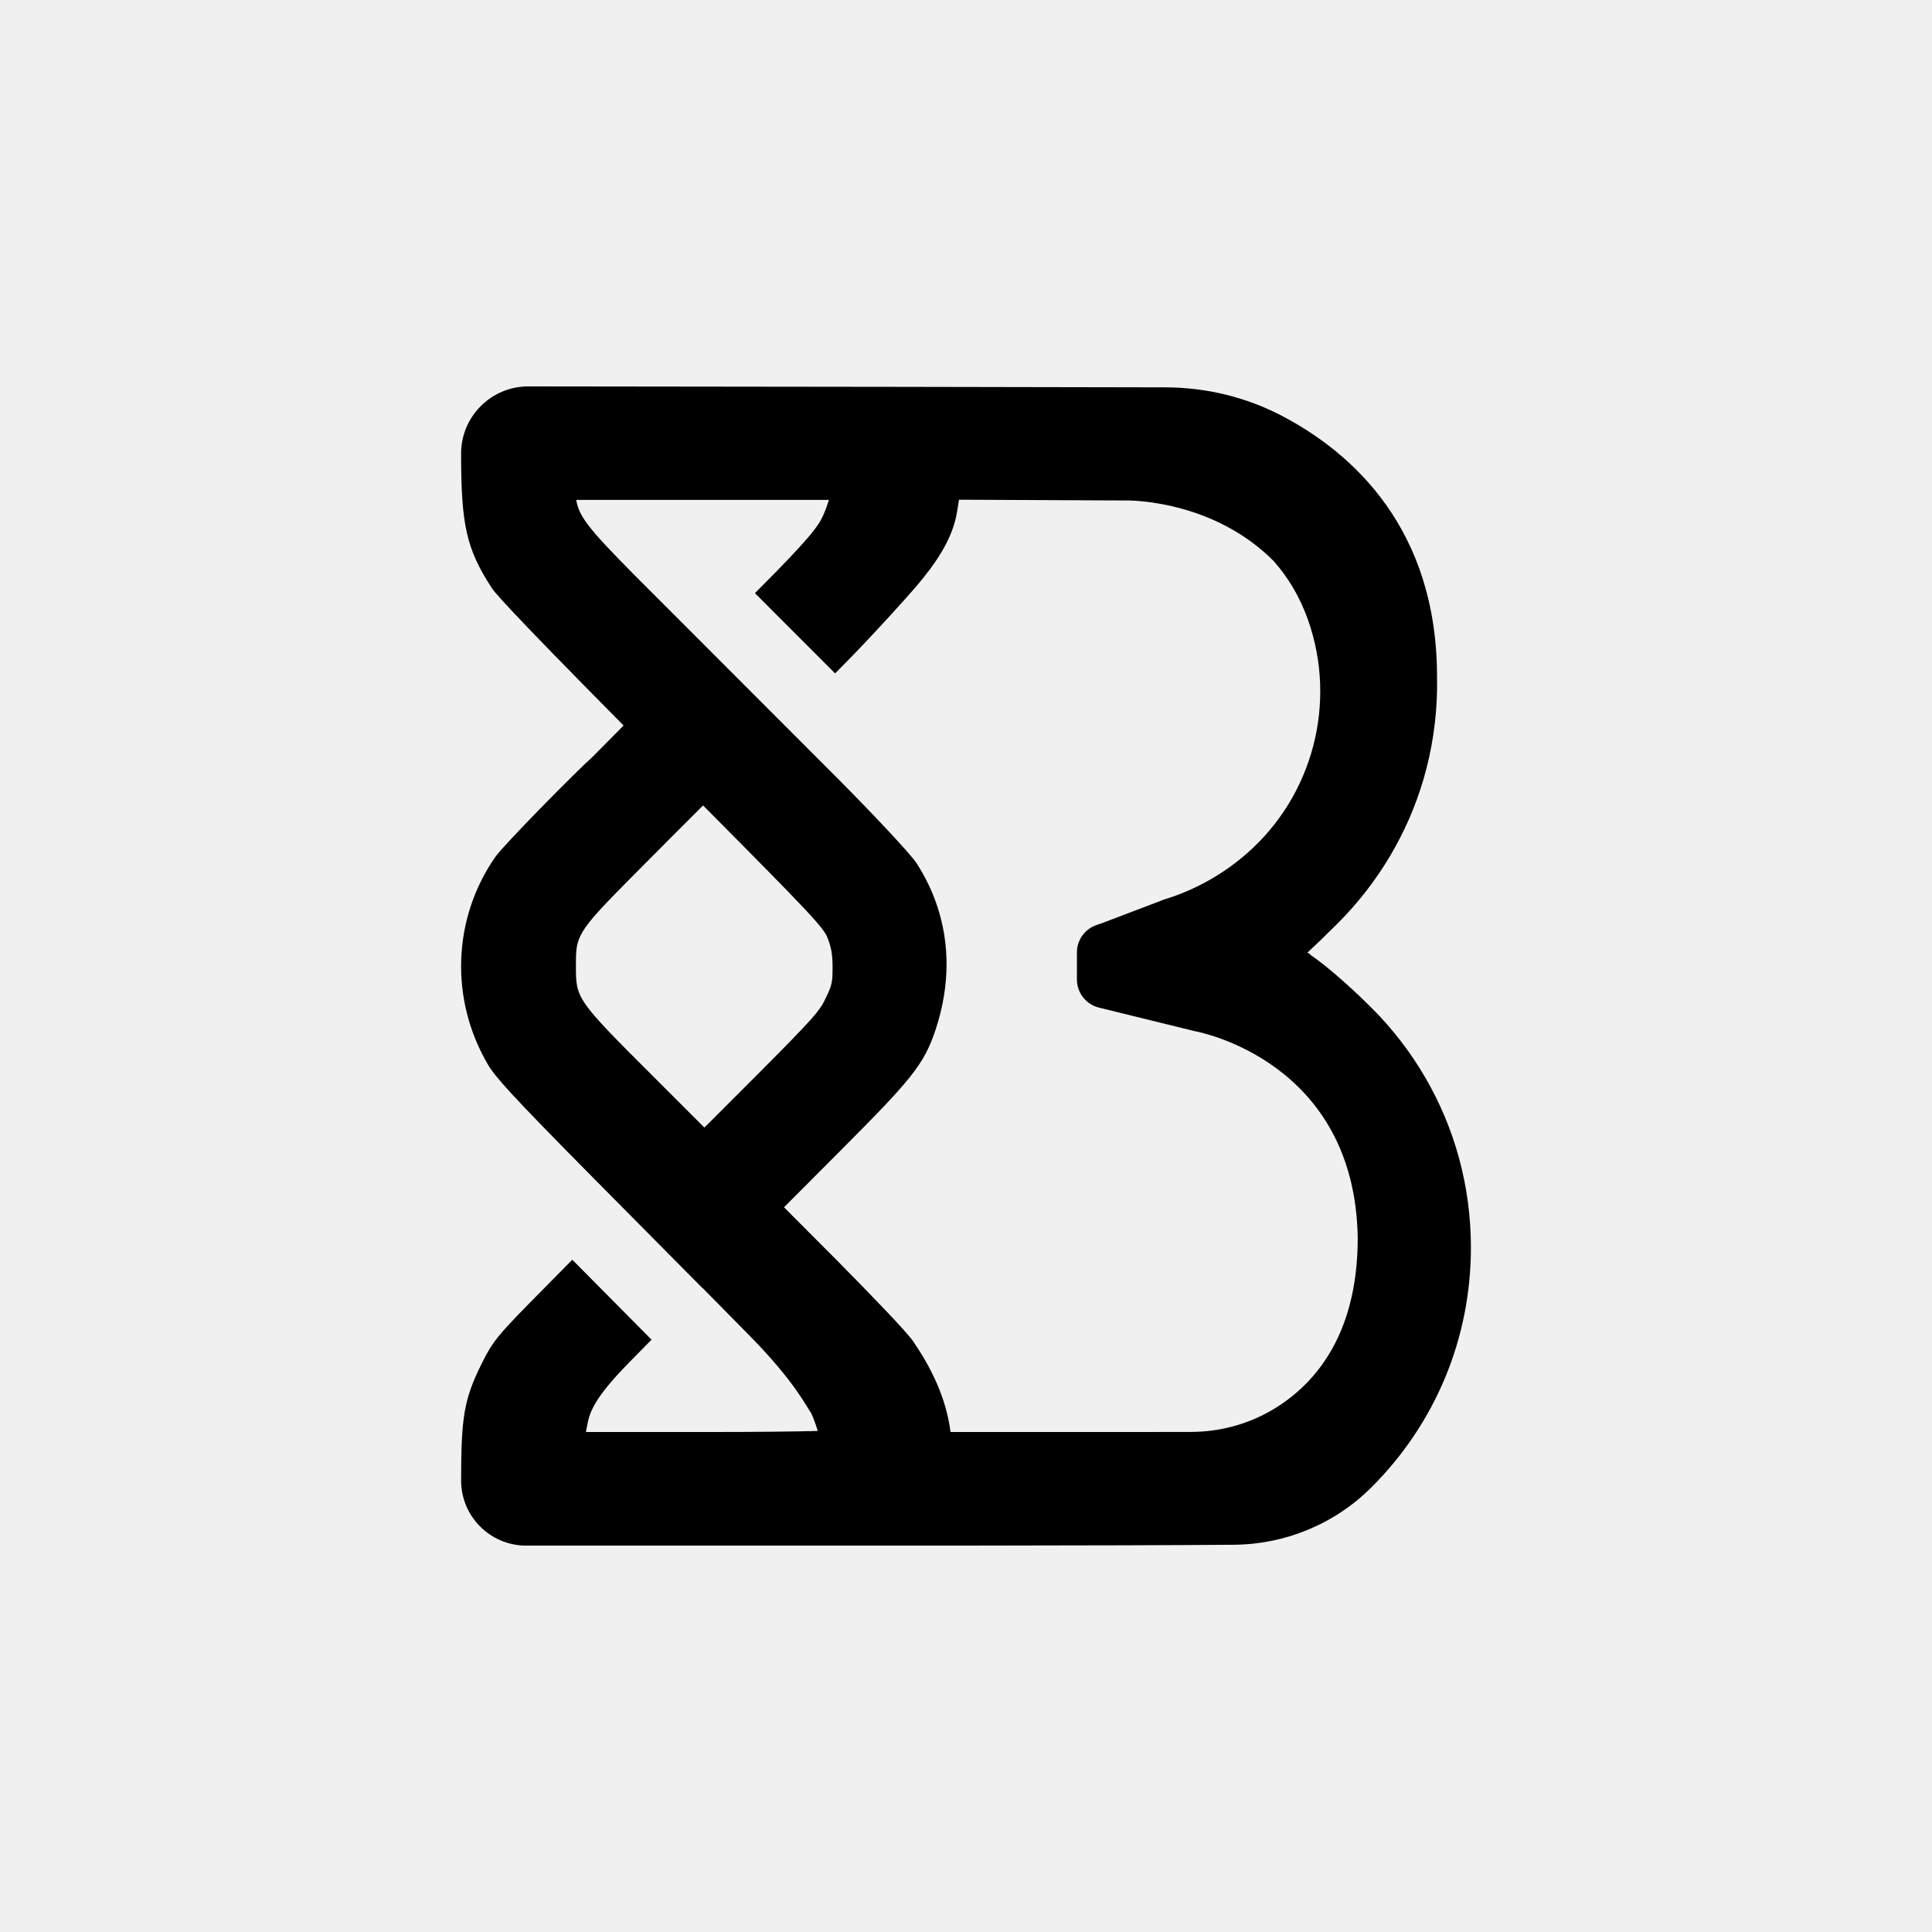
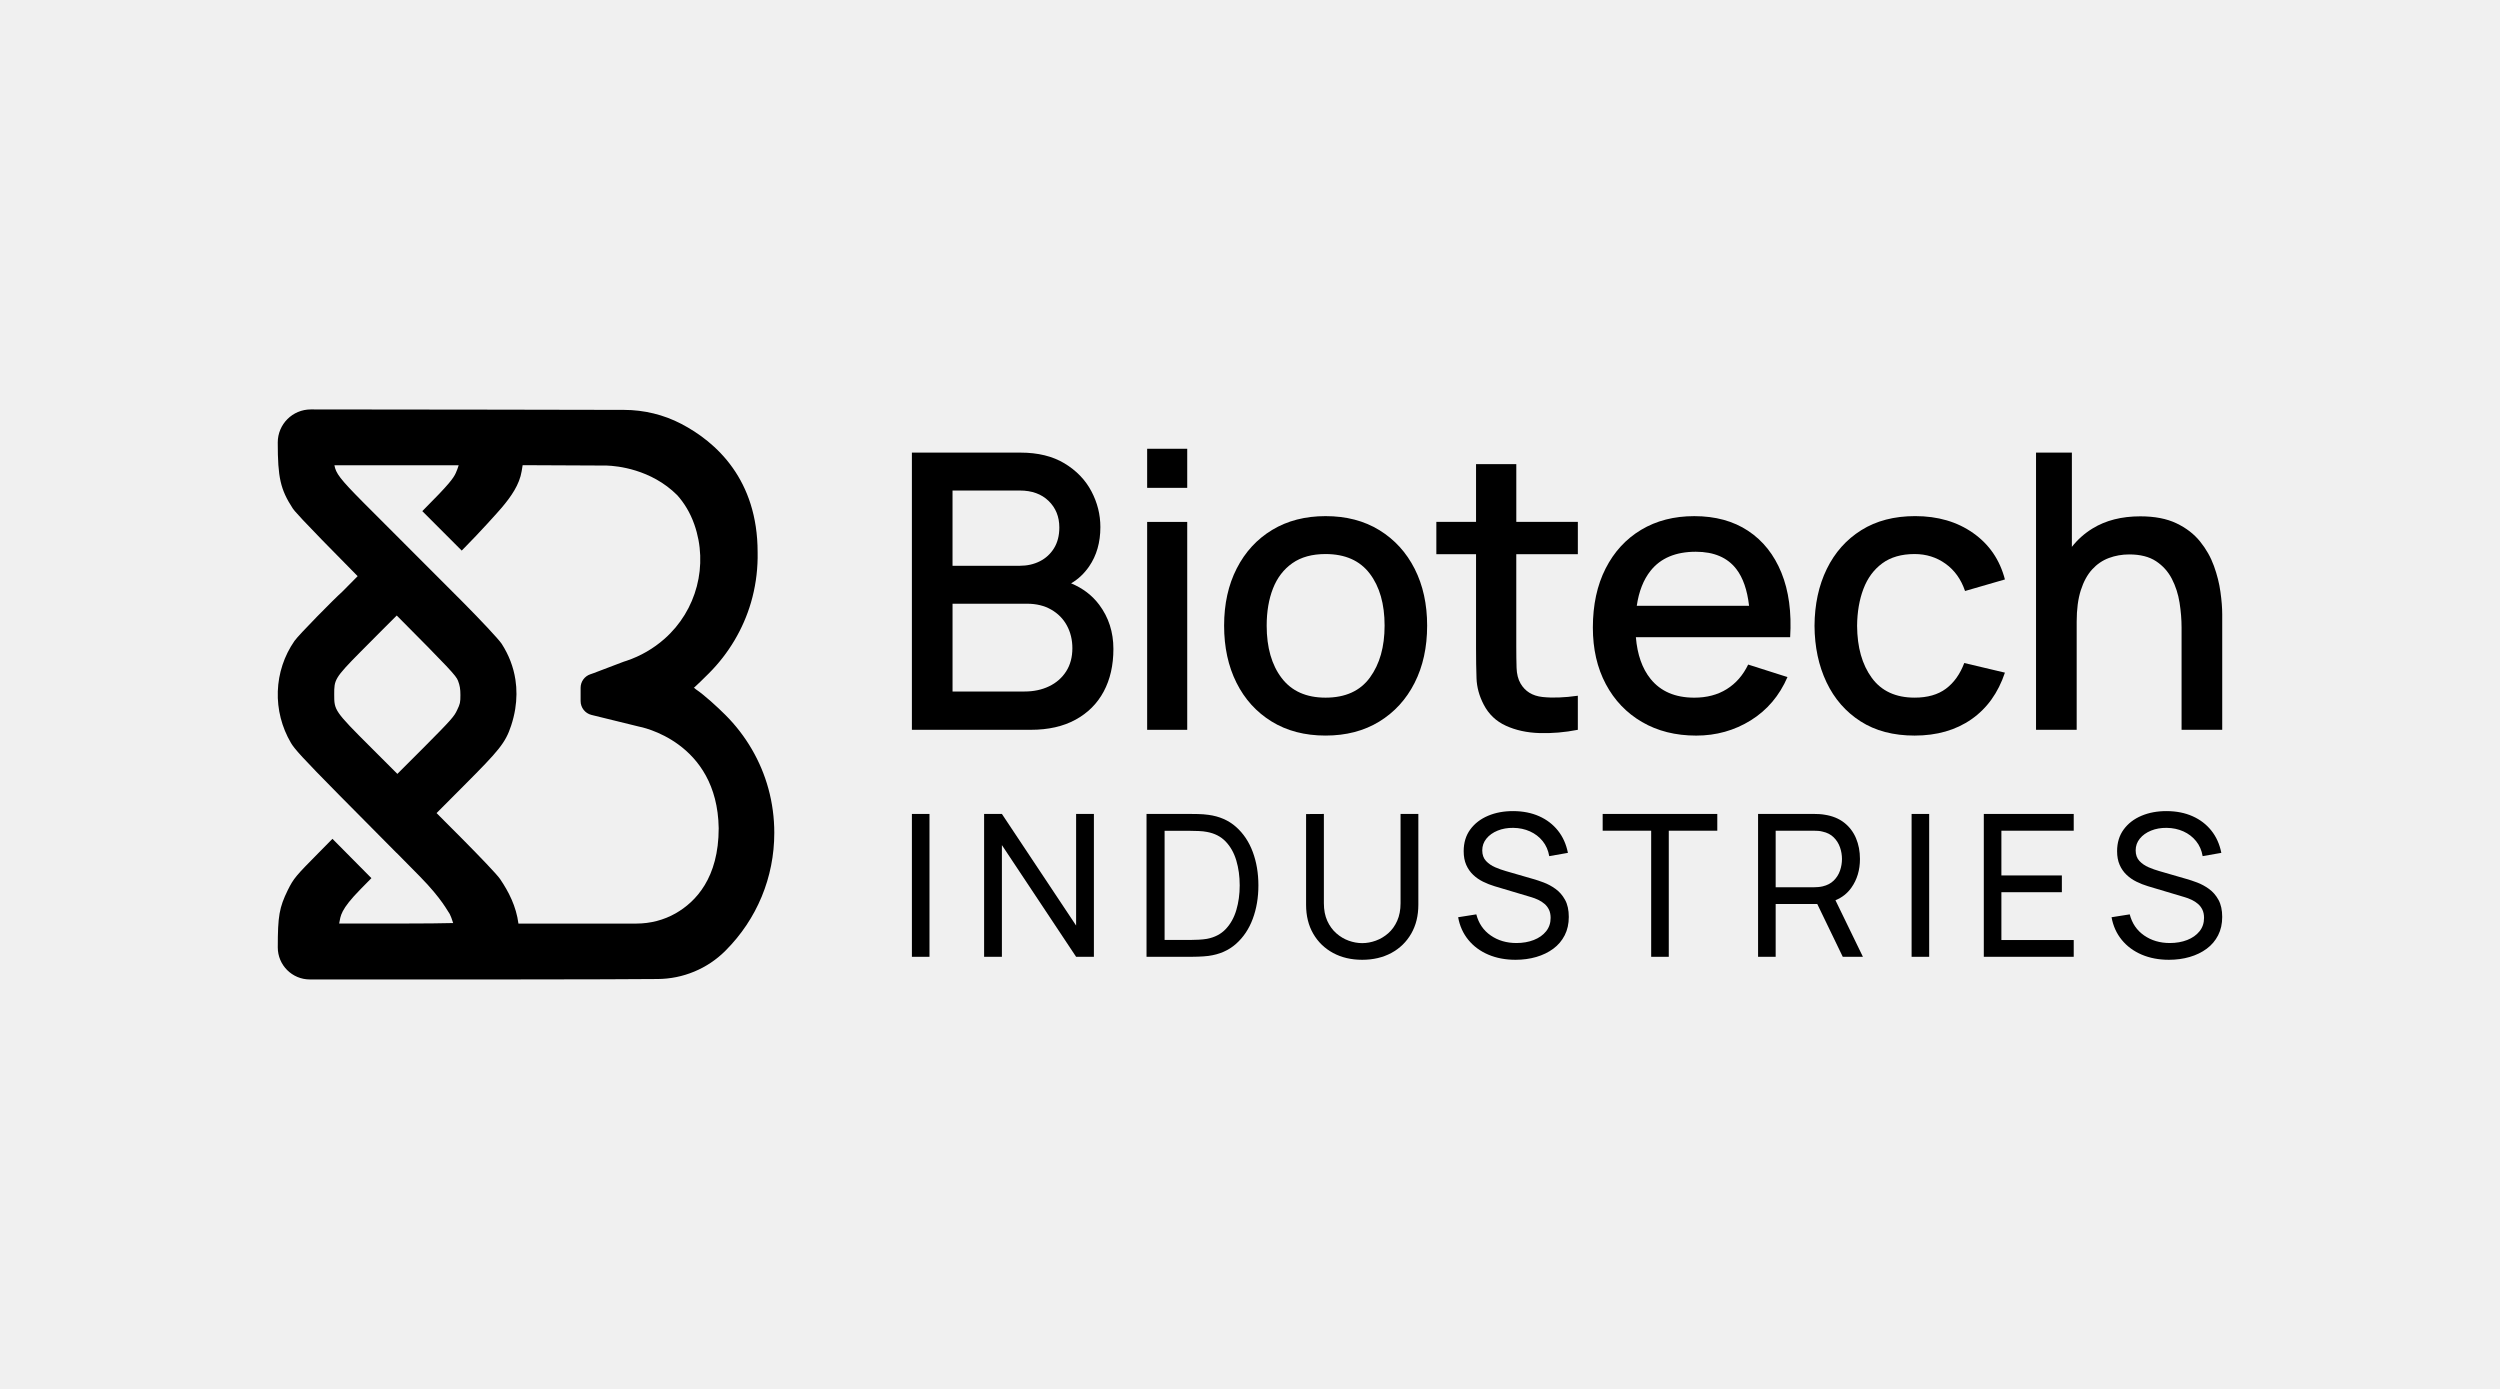
- <svg xmlns="http://www.w3.org/2000/svg" version="1.1" x="0px" y="0px" viewBox="0 0 1000 1000" fill="currentColor" width="1000" height="1000">
-   <path d="M240.56,730.64c-1.5,8.64-1.89,19.14-1.89,35.66c0,18.61,15.07,33.71,33.68,33.71H462.1c14.81,0,28.9-0.01,42.24-0.02  c58.38-0.05,103.58-0.19,134.32-0.43c13.26-0.1,26.17-2.73,38.38-7.79c12.26-5.09,23.23-12.39,32.6-21.71l0.34-0.34  c33.12-33.12,51.36-77.16,51.36-124c0-15.77-2.07-31.37-6.17-46.37c-3.97-14.58-9.86-28.58-17.46-41.64  c-7.6-13.07-16.92-25.18-27.73-35.99c-8.21-8.21-22-20.96-31.54-27.35c-0.45-0.73-1.08-1.1-1.82-1.2c4.03-3.71,9.23-8.7,15.86-15.33  c20.89-20.89,36.23-46.73,44.39-74.74c4.39-15.08,6.73-30.79,6.96-46.69c0.03-2.02,0.02-4.04-0.02-6.04  c0-38.3-10.91-67.14-26.14-88.73c-15.86-22.5-36.41-37.13-54.19-46.42c-18.59-9.71-39.28-14.69-60.26-14.73l-137.32-0.26L273.49,200  h-0.04c-19.21,0-34.79,15.57-34.79,34.79c0,37.06,2.8,49.41,15.8,69.44c1.05,1.65,4.43,6.78,68.31,71.29l-16.43,16.59  c-7.72,6.77-45.73,45.28-50.09,51.61c-10.82,15.63-16.88,33.96-17.53,53.01c-0.64,19.01,4.14,37.77,13.82,54.27  c3.66,6.23,11.69,15.33,50.92,55.02l2.5,2.53c3.27,3.3,6.74,6.81,10.43,10.53l3.45,3.48c0.96,0.96,1.93,1.94,2.91,2.93l0,0  l40.95,41.34l0.06-0.06c9.21,9.31,17.38,17.59,24.51,24.86c23.62,24.06,29.41,37.02,31.43,39.53c0.93,1.67,2.41,5.75,3.59,9.5  c-11.49,0.28-28.01,0.55-58.85,0.55h-61.16c1.67-8.22,0.95-14.26,22.85-36.5l11.11-11.29l-41.01-41.38l-1.94,1.94l-12.27,12.45  c-24.22,24.47-26.64,27.1-32.9,39.76C244.68,715.22,242.07,721.99,240.56,730.64z M325.86,455.06l22.94-23.07l15.11-15.08  c55.14,55.46,62.55,63.41,64.45,68.57l0.04,0.11c1.9,4.91,2.54,8.7,2.54,15.03c0,7.83-0.32,9.3-3.43,15.74l-0.06,0.12  c-3.04,6.6-5.68,9.83-35.23,39.52l-27.63,27.63l-27.64-27.64c-38.86-38.74-38.86-39.39-38.86-56.01  C298.08,484.67,298.08,483.07,325.86,455.06z M434.23,653.41l-28.42-28.52l29.17-29.28c36.35-36.48,43.3-44.44,49.33-62.8  c1.92-5.8,3.37-11.69,4.3-17.5c1.69-10.46,1.76-20.85,0.21-30.88c-2.04-13.29-6.88-25.95-14.39-37.61l-0.06-0.1  c-3.4-5.1-23.16-26.03-39.5-42.48l-2.2-2.22l-0.4-0.4l-96.94-97.04l-0.74-0.74c-1.69-1.68-3.3-3.29-4.83-4.83l-0.22-0.22  c-0.38-0.38-0.75-0.76-1.12-1.13c-24.61-24.78-28.67-30.53-30.18-38.91h130.79c-0.69,2.35-1.8,5.45-2.99,8.08  c-2.53,5.58-6.86,11.73-33.86,38.74l-1.43,1.44l41.5,41.54l2.73-2.75c16.06-16.16,35.29-37.55,39.5-42.54  c9.63-11.4,18.57-24.05,20.88-38.29l1.02-6.32l88.29,0.41c-0.21-0.01-0.32-0.01-0.37-0.02c0.14,0,0.87,0.02,0.87,0.02l-0.47,0  c0.12,0.01,0.27,0.01,0.47,0.02c10.16,0.33,46.37,3.6,73.94,31.18c7.19,8.04,13.53,18.13,17.98,30.79  c15.01,42.73,2.52,90.56-31.47,120.48c-11.48,10.11-24.98,18-39.85,23.02c-0.01,0-0.01,0-0.03,0.01c-0.94,0.32-1.89,0.62-2.85,0.91  c-0.71,0.22-1.4,0.48-2.07,0.78l0,0l-29.91,11.38c-1.09,0.42-2.21,0.78-3.31,1.15c-6.04,2.04-10.19,7.73-10.19,14.21v13.98  c0,6.91,4.71,12.92,11.42,14.57l49.62,12.2c0,0,0.01,0,0.03,0.01c1.91,0.34,82.86,15.45,84.28,107.04v0.04  c-0.01,52.25-24.13,77.46-45.23,89.52c-12.53,7.16-26.78,10.79-41.21,10.82c-8.84,0.02-18.83,0.03-30.22,0.03H492  c-2.36-18.12-10.18-33.44-19.27-46.83C469.5,689.49,450.08,669.47,434.23,653.41z" />
+ <svg xmlns="http://www.w3.org/2000/svg" version="1.1" id="Слой_1" x="0px" y="0px" viewBox="0 0 1800 1000" style="enable-background:new 0 0 1800 1000;" xml:space="preserve">
+   <style type="text/css">
+ 	.st0{fill:#FFFFFF;}
+ </style>
+   <g>
+     <path d="M201.3,657.75c-1.03,5.91-1.3,13.09-1.3,24.39c0,12.73,10.31,23.06,23.04,23.06h129.78c10.13,0,19.76-0.01,28.89-0.01   c39.93-0.03,70.85-0.13,91.87-0.3c9.07-0.07,17.9-1.86,26.25-5.33c8.39-3.48,15.89-8.48,22.3-14.85l0.23-0.24   c22.66-22.66,35.13-52.77,35.13-84.82c0-10.79-1.42-21.46-4.22-31.72c-2.71-9.97-6.75-19.55-11.95-28.48   c-5.2-8.94-11.57-17.22-18.97-24.62c-5.61-5.61-15.05-14.34-21.57-18.7c-0.31-0.5-0.74-0.75-1.25-0.82   c2.75-2.53,6.32-5.95,10.85-10.49c14.29-14.29,24.78-31.96,30.36-51.12c3-10.31,4.6-21.06,4.76-31.94   c0.02-1.38,0.02-2.76-0.01-4.13c0-26.2-7.46-45.92-17.88-60.69c-10.85-15.39-24.91-25.4-37.07-31.75   c-12.71-6.64-26.87-10.05-41.21-10.07l-93.93-0.18l-131.6-0.15h-0.03c-13.14,0-23.79,10.65-23.79,23.8   c0,25.35,1.92,33.79,10.81,47.49c0.72,1.13,3.03,4.64,46.72,48.76l-11.24,11.35c-5.28,4.63-31.28,30.97-34.26,35.3   c-7.4,10.69-11.55,23.23-11.99,36.26c-0.44,13,2.83,25.84,9.45,37.12c2.5,4.26,8,10.49,34.83,37.64l1.71,1.73   c2.23,2.26,4.61,4.66,7.14,7.2l2.36,2.38c0.65,0.66,1.32,1.33,1.99,2.01l0,0l28.01,28.27l0.04-0.04c6.3,6.37,11.89,12.03,16.77,17   c16.16,16.46,20.12,25.32,21.5,27.04c0.64,1.14,1.65,3.93,2.45,6.49c-7.86,0.19-19.16,0.37-40.25,0.37h-41.83   c1.14-5.63,0.65-9.75,15.63-24.97l7.6-7.72l-28.05-28.31l-1.33,1.33l-8.39,8.51c-16.57,16.74-18.22,18.54-22.5,27.2   C204.12,647.21,202.33,651.84,201.3,657.75z M259.64,469.26l15.69-15.78l10.33-10.31c37.72,37.94,42.79,43.37,44.08,46.9l0.03,0.07   c1.3,3.36,1.73,5.95,1.73,10.28c0,5.36-0.22,6.36-2.35,10.77l-0.04,0.08c-2.08,4.51-3.89,6.72-24.1,27.03l-18.9,18.9l-18.9-18.9   c-26.58-26.5-26.58-26.94-26.58-38.31C240.64,489.52,240.64,488.42,259.64,469.26z M333.77,604.93l-19.44-19.51l19.95-20.03   c24.87-24.95,29.62-30.4,33.74-42.95c1.31-3.97,2.3-8,2.94-11.97c1.15-7.15,1.2-14.26,0.14-21.12c-1.4-9.09-4.71-17.75-9.84-25.73   l-0.04-0.07c-2.32-3.49-15.84-17.8-27.02-29.06l-1.5-1.52l-0.27-0.27l-66.3-66.38l-0.5-0.5c-1.15-1.15-2.25-2.25-3.3-3.3   l-0.15-0.15c-0.26-0.26-0.51-0.52-0.76-0.77c-16.83-16.95-19.61-20.88-20.64-26.61h89.46c-0.47,1.61-1.23,3.73-2.05,5.53   c-1.73,3.81-4.69,8.02-23.16,26.5l-0.98,0.98l28.38,28.41l1.87-1.88c10.98-11.06,24.13-25.69,27.02-29.1   c6.59-7.8,12.7-16.45,14.28-26.19l0.7-4.32l60.39,0.28c-0.15-0.01-0.22-0.01-0.25-0.01c0.09,0,0.6,0.01,0.6,0.01l-0.32,0   c0.08,0.01,0.19,0.01,0.32,0.01c6.95,0.23,31.72,2.47,50.58,21.33c4.91,5.5,9.26,12.4,12.3,21.06   c10.27,29.23,1.73,61.94-21.53,82.41c-7.85,6.91-17.09,12.32-27.26,15.74c-0.01,0-0.01,0-0.02,0.01c-0.64,0.22-1.29,0.42-1.95,0.63   c-0.48,0.15-0.96,0.33-1.42,0.53l0,0l-20.46,7.78c-0.75,0.28-1.51,0.53-2.27,0.79c-4.13,1.4-6.97,5.29-6.97,9.72v9.56   c0,4.72,3.22,8.84,7.81,9.97l33.94,8.34c0,0,0.01,0,0.02,0.01c1.31,0.23,56.68,10.57,57.65,73.22v0.03   c-0.01,35.74-16.51,52.98-30.94,61.23c-8.57,4.9-18.32,7.38-28.19,7.4c-6.05,0.01-12.88,0.02-20.67,0.02h-64.38   c-1.62-12.39-6.96-22.88-13.18-32.03C357.89,629.61,344.61,615.91,333.77,604.93z" />
+     <g>
+       <g>
+         <path d="M791.44,435.44c-5.1-6.81-11.84-11.95-20.24-15.43c5.13-3,9.46-7.08,12.99-12.22c5.39-7.85,8.08-17.28,8.08-28.27     c0-9.06-2.16-17.67-6.49-25.85c-4.33-8.18-10.77-14.85-19.33-20.03c-8.56-5.17-19.14-7.76-31.75-7.76h-78.14v199.58h85.59     c12.61,0,23.35-2.42,32.24-7.28c8.88-4.85,15.64-11.62,20.29-20.3c4.65-8.69,6.97-18.9,6.97-30.63     C801.65,455.15,798.25,444.54,791.44,435.44z M685.83,353.18h48.45c8.65,0,15.55,2.49,20.71,7.48     c5.15,4.99,7.73,11.37,7.73,19.12c0,5.82-1.27,10.79-3.8,14.9c-2.53,4.12-5.94,7.26-10.22,9.42c-4.28,2.17-9.09,3.26-14.43,3.26     h-48.45V353.18z M767.63,483.4c-3,4.67-7.09,8.25-12.29,10.74c-5.2,2.5-11.07,3.74-17.6,3.74h-51.91v-63.2h53.7     c6.63,0,12.4,1.41,17.33,4.23c4.92,2.82,8.7,6.65,11.32,11.5c2.62,4.85,3.93,10.28,3.93,16.28     C772.11,473.16,770.61,478.73,767.63,483.4z" />
+         <rect x="825.95" y="323.11" width="28.85" height="28.14" />
+         <rect x="825.95" y="375.78" width="28.85" height="149.69" />
+         <path d="M1018.58,409.59c-5.99-11.83-14.45-21.11-25.4-27.86s-23.88-10.12-38.79-10.12c-14.63,0-27.43,3.3-38.38,9.91     c-10.95,6.61-19.46,15.85-25.54,27.72c-6.08,11.87-9.11,25.62-9.11,41.23c0,15.52,2.97,29.23,8.9,41.09     c5.94,11.88,14.38,21.18,25.33,27.93c10.95,6.74,23.88,10.12,38.79,10.12c14.82,0,27.7-3.35,38.65-10.05     c10.95-6.7,19.44-15.98,25.47-27.86c6.03-11.87,9.04-25.62,9.04-41.24C1027.55,435.05,1024.56,421.42,1018.58,409.59z      M986.35,487.83c-7.04,9.66-17.69,14.48-31.96,14.48c-13.9,0-24.43-4.71-31.61-14.14c-7.18-9.42-10.77-21.99-10.77-37.7     c0-10.16,1.52-19.1,4.56-26.82c3.04-7.71,7.68-13.77,13.94-18.16c6.25-4.39,14.22-6.58,23.88-6.58     c14.08,0,24.68,4.69,31.82,14.07c7.13,9.38,10.7,21.88,10.7,37.49C996.91,465.73,993.39,478.18,986.35,487.83z" />
+         <path d="M1091.72,399.06v66.11c0,6.01,0.07,11.23,0.21,15.66c0.14,4.44,1.08,8.18,2.83,11.23c3.31,5.73,8.58,8.98,15.81,9.77     c7.22,0.79,15.71,0.48,25.47-0.9v24.53c-9.39,1.85-18.59,2.63-27.61,2.35c-9.02-0.27-17.07-2.03-24.16-5.27     c-7.09-3.23-12.42-8.32-16.01-15.25c-3.22-6.19-4.95-12.49-5.17-18.92c-0.23-6.42-0.34-13.7-0.34-21.83v-67.5h-28.58v-23.28     h28.58v-41.58h28.99v41.58h44.31v23.28H1091.72z" />
+         <path d="M1414.27,477.37l29.27,6.93c-4.88,14.6-12.93,25.8-24.16,33.61c-11.23,7.81-24.85,11.71-40.86,11.71     c-15.28,0-28.26-3.42-38.93-10.26c-10.67-6.84-18.85-16.22-24.51-28.14c-5.66-11.92-8.53-25.45-8.63-40.61     c0.09-15.43,3.04-29.08,8.84-40.96c5.8-11.87,14.08-21.18,24.85-27.93s23.7-10.12,38.79-10.12c16.29,0,30.21,4.06,41.76,12.2     c11.55,8.13,19.17,19.27,22.85,33.4l-28.71,8.32c-2.85-8.41-7.52-14.95-14.01-19.61c-6.49-4.66-13.92-7-22.29-7     c-9.48,0-17.26,2.24-23.33,6.72c-6.08,4.49-10.59,10.6-13.53,18.37c-2.95,7.76-4.47,16.63-4.56,26.61     c0.09,15.43,3.61,27.9,10.56,37.42c6.95,9.52,17.23,14.27,30.85,14.27c9.29,0,16.82-2.15,22.57-6.44     C1406.84,491.57,1411.23,485.4,1414.27,477.37z" />
+         <path d="M1258.67,382.22c-10.67-7.07-23.6-10.6-38.79-10.6c-14.54,0-27.29,3.28-38.24,9.84c-10.95,6.56-19.49,15.85-25.6,27.86     c-6.12,12.01-9.18,26.19-9.18,42.55c0,15.43,3.1,28.99,9.32,40.68c6.21,11.69,14.91,20.79,26.09,27.3     c11.18,6.52,24.18,9.78,39,9.78c14.45,0,27.56-3.68,39.35-11.02c11.78-7.35,20.57-17.72,26.36-31.12l-28.3-9.01     c-3.68,7.67-8.81,13.56-15.39,17.67c-6.58,4.12-14.38,6.17-23.4,6.17c-13.72,0-24.21-4.5-31.48-13.51     c-6.01-7.45-9.54-17.46-10.58-30.01h111.08c1.1-17.92-0.99-33.4-6.28-46.43C1277.32,399.34,1269.34,389.29,1258.67,382.22z      M1178.47,436.2c1.52-10.41,4.83-18.82,9.92-25.22c7.27-9.15,18.13-13.72,32.58-13.72c13.07,0,22.8,4.16,29.19,12.47     c4.82,6.26,7.87,15.08,9.17,26.47H1178.47z" />
+         <path d="M1600,442.3v83.16h-29.27v-73.6c0-5.82-0.49-11.8-1.45-17.95c-0.97-6.14-2.81-11.85-5.52-17.12     c-2.72-5.27-6.54-9.51-11.46-12.75c-4.92-3.23-11.34-4.85-19.26-4.85c-5.16,0-10.03,0.86-14.63,2.57     c-4.6,1.71-8.63,4.46-12.08,8.25c-3.45,3.79-6.17,8.78-8.15,14.97c-1.98,6.19-2.97,13.72-2.97,22.59v77.89h-29.27V325.88h25.81     v67.86c4.14-5.28,9.11-9.69,14.91-13.25c9.48-5.82,20.93-8.73,34.37-8.73c10.31,0,18.96,1.66,25.95,4.99     c6.99,3.32,12.68,7.69,17.05,13.1c4.37,5.4,7.71,11.3,10.01,17.67c2.3,6.37,3.86,12.61,4.69,18.71     C1599.58,432.32,1600,437.68,1600,442.3z" />
+       </g>
+       <g>
+         <path d="M656.57,688.9V586.04h12.66V688.9H656.57z" />
+         <path d="M708.56,688.9V586.04h12.81l53.43,80.36v-80.36h12.81V688.9h-12.81l-53.43-80.43v80.43H708.56z" />
+         <path d="M825.5,688.9V586.04h31.59c1.04,0,2.87,0.02,5.48,0.07c2.61,0.05,5.1,0.24,7.47,0.57c7.92,1.05,14.55,3.94,19.89,8.68     c5.34,4.74,9.36,10.75,12.06,18.04s4.06,15.31,4.06,24.07c0,8.76-1.35,16.79-4.06,24.07c-2.7,7.29-6.72,13.3-12.06,18.04     c-5.34,4.74-11.96,7.63-19.89,8.68c-2.37,0.29-4.87,0.46-7.51,0.54c-2.63,0.07-4.45,0.11-5.44,0.11H825.5z M838.52,676.76h18.57     c1.8,0,3.82-0.06,6.05-0.18c2.23-0.12,4.17-0.32,5.83-0.61c5.6-1.05,10.13-3.4,13.59-7.07c3.46-3.67,6-8.24,7.61-13.71     c1.61-5.48,2.42-11.38,2.42-17.71c0-6.48-0.82-12.45-2.45-17.93c-1.64-5.48-4.19-10.02-7.65-13.64     c-3.46-3.62-7.97-5.93-13.52-6.93c-1.66-0.33-3.63-0.55-5.91-0.64c-2.28-0.09-4.27-0.14-5.98-0.14h-18.57V676.76z" />
+         <path d="M980.79,691.05c-7.92,0-14.92-1.64-20.99-4.93c-6.07-3.29-10.83-7.89-14.26-13.82c-3.44-5.93-5.16-12.89-5.16-20.89     v-65.29l12.81-0.07v64.29c0,4.86,0.82,9.08,2.45,12.68c1.64,3.6,3.81,6.58,6.51,8.96c2.7,2.38,5.68,4.16,8.93,5.32     c3.25,1.17,6.49,1.75,9.71,1.75c3.27,0,6.55-0.59,9.82-1.79c3.27-1.19,6.25-2.96,8.93-5.32c2.68-2.36,4.83-5.35,6.44-8.96     c1.61-3.62,2.42-7.83,2.42-12.64v-64.29h12.81v65.36c0,7.95-1.72,14.91-5.16,20.86c-3.44,5.95-8.19,10.57-14.26,13.86     C995.71,689.4,988.71,691.05,980.79,691.05z" />
+         <path d="M1091.19,691.05c-7.26,0-13.79-1.24-19.6-3.71c-5.81-2.48-10.6-6.01-14.37-10.61c-3.77-4.6-6.23-10.04-7.36-16.32     l13.09-2.07c1.66,6.48,5.11,11.54,10.35,15.18c5.24,3.64,11.42,5.46,18.53,5.46c4.6,0,8.76-0.73,12.49-2.18     c3.72-1.45,6.68-3.54,8.86-6.25c2.18-2.71,3.27-5.93,3.27-9.64c0-2.29-0.39-4.25-1.17-5.89c-0.78-1.64-1.85-3.05-3.2-4.21     c-1.35-1.17-2.88-2.15-4.59-2.96c-1.71-0.81-3.49-1.48-5.34-2l-26.11-7.79c-2.85-0.86-5.6-1.94-8.25-3.25     c-2.66-1.31-5.03-2.95-7.11-4.93c-2.09-1.98-3.75-4.36-4.98-7.14c-1.23-2.79-1.85-6.08-1.85-9.89c0-6.09,1.58-11.3,4.73-15.61     c3.15-4.31,7.43-7.61,12.84-9.89c5.41-2.29,11.5-3.4,18.28-3.36c6.88,0.05,13.03,1.27,18.46,3.68     c5.43,2.41,9.94,5.85,13.52,10.32c3.58,4.48,5.99,9.83,7.22,16.07l-13.45,2.36c-0.71-4.19-2.29-7.8-4.73-10.82     c-2.44-3.02-5.49-5.36-9.14-7c-3.65-1.64-7.66-2.49-12.02-2.54c-4.17-0.05-7.94,0.62-11.31,2c-3.37,1.38-6.05,3.3-8.04,5.75     c-1.99,2.45-2.99,5.27-2.99,8.46c0,3.14,0.9,5.68,2.7,7.61c1.8,1.93,4.02,3.45,6.65,4.57c2.63,1.12,5.2,2.04,7.72,2.75     l19.49,5.64c2.23,0.62,4.8,1.48,7.72,2.57c2.92,1.1,5.75,2.63,8.5,4.61c2.75,1.98,5.03,4.6,6.83,7.86     c1.8,3.26,2.7,7.37,2.7,12.32c0,4.95-0.98,9.36-2.95,13.21c-1.97,3.86-4.71,7.08-8.22,9.68c-3.51,2.6-7.59,4.57-12.24,5.93     C1101.48,690.37,1096.5,691.05,1091.19,691.05z" />
+         <path d="M1188.85,688.9v-90.79h-34.93v-12.07h82.53v12.07h-34.93v90.79H1188.85z" />
+         <path d="M1321.53,648.18c4.76-1.95,8.57-4.96,11.45-9.03c4.13-5.83,6.19-12.73,6.19-20.68c0-5.48-0.95-10.46-2.85-14.96     c-1.9-4.5-4.73-8.22-8.5-11.18c-3.77-2.95-8.43-4.86-13.98-5.72c-1.28-0.23-2.61-0.39-3.99-0.46c-1.38-0.07-2.56-0.11-3.56-0.11     h-40.48V688.9h12.67v-38h29.96l18.35,38h14.51L1321.53,648.18z M1278.48,638.83v-40.71h27.39c0.9,0,1.93,0.04,3.1,0.11     c1.16,0.07,2.26,0.25,3.31,0.54c3.27,0.71,5.94,2.09,8,4.14c2.07,2.05,3.57,4.44,4.52,7.18c0.95,2.74,1.42,5.54,1.42,8.39     c0,2.86-0.48,5.65-1.42,8.39c-0.95,2.74-2.45,5.12-4.52,7.14c-2.07,2.03-4.73,3.42-8,4.18c-1.04,0.24-2.14,0.41-3.31,0.5     c-1.17,0.09-2.2,0.14-3.1,0.14H1278.48z" />
+         <path d="M1376.35,688.9V586.04h12.66V688.9H1376.35z" />
+         <path d="M1428.34,688.9V586.04h64.74v12.07h-52.08v32.21h43.54v12.07h-43.54v34.43h52.08v12.07H1428.34z" />
+         <path d="M1561.65,691.05c-7.26,0-13.79-1.24-19.6-3.71c-5.81-2.48-10.6-6.01-14.37-10.61c-3.77-4.6-6.23-10.04-7.36-16.32     l13.09-2.07c1.66,6.48,5.11,11.54,10.35,15.18c5.24,3.64,11.42,5.46,18.53,5.46c4.6,0,8.76-0.73,12.49-2.18     c3.72-1.45,6.68-3.54,8.86-6.25c2.18-2.71,3.27-5.93,3.27-9.64c0-2.29-0.39-4.25-1.17-5.89c-0.78-1.64-1.85-3.05-3.2-4.21     c-1.35-1.17-2.88-2.15-4.59-2.96c-1.71-0.81-3.49-1.48-5.34-2l-26.11-7.79c-2.85-0.86-5.6-1.94-8.25-3.25     c-2.66-1.31-5.03-2.95-7.11-4.93c-2.09-1.98-3.75-4.36-4.98-7.14c-1.23-2.79-1.85-6.08-1.85-9.89c0-6.09,1.58-11.3,4.73-15.61     c3.15-4.31,7.43-7.61,12.84-9.89c5.41-2.29,11.5-3.4,18.28-3.36c6.88,0.05,13.03,1.27,18.46,3.68     c5.43,2.41,9.94,5.85,13.52,10.32c3.58,4.48,5.99,9.83,7.22,16.07l-13.45,2.36c-0.71-4.19-2.29-7.8-4.73-10.82     c-2.44-3.02-5.49-5.36-9.14-7c-3.65-1.64-7.66-2.49-12.02-2.54c-4.17-0.05-7.95,0.62-11.31,2c-3.37,1.38-6.05,3.3-8.04,5.75     c-1.99,2.45-2.99,5.27-2.99,8.46c0,3.14,0.9,5.68,2.7,7.61c1.8,1.93,4.02,3.45,6.65,4.57c2.63,1.12,5.2,2.04,7.72,2.75     l19.49,5.64c2.23,0.62,4.8,1.48,7.72,2.57c2.92,1.1,5.75,2.63,8.5,4.61c2.75,1.98,5.03,4.6,6.83,7.86     c1.8,3.26,2.7,7.37,2.7,12.32c0,4.95-0.98,9.36-2.95,13.21c-1.97,3.86-4.71,7.08-8.22,9.68c-3.51,2.6-7.59,4.57-12.24,5.93     C1571.94,690.37,1566.96,691.05,1561.65,691.05z" />
+       </g>
+     </g>
+   </g>
</svg>
